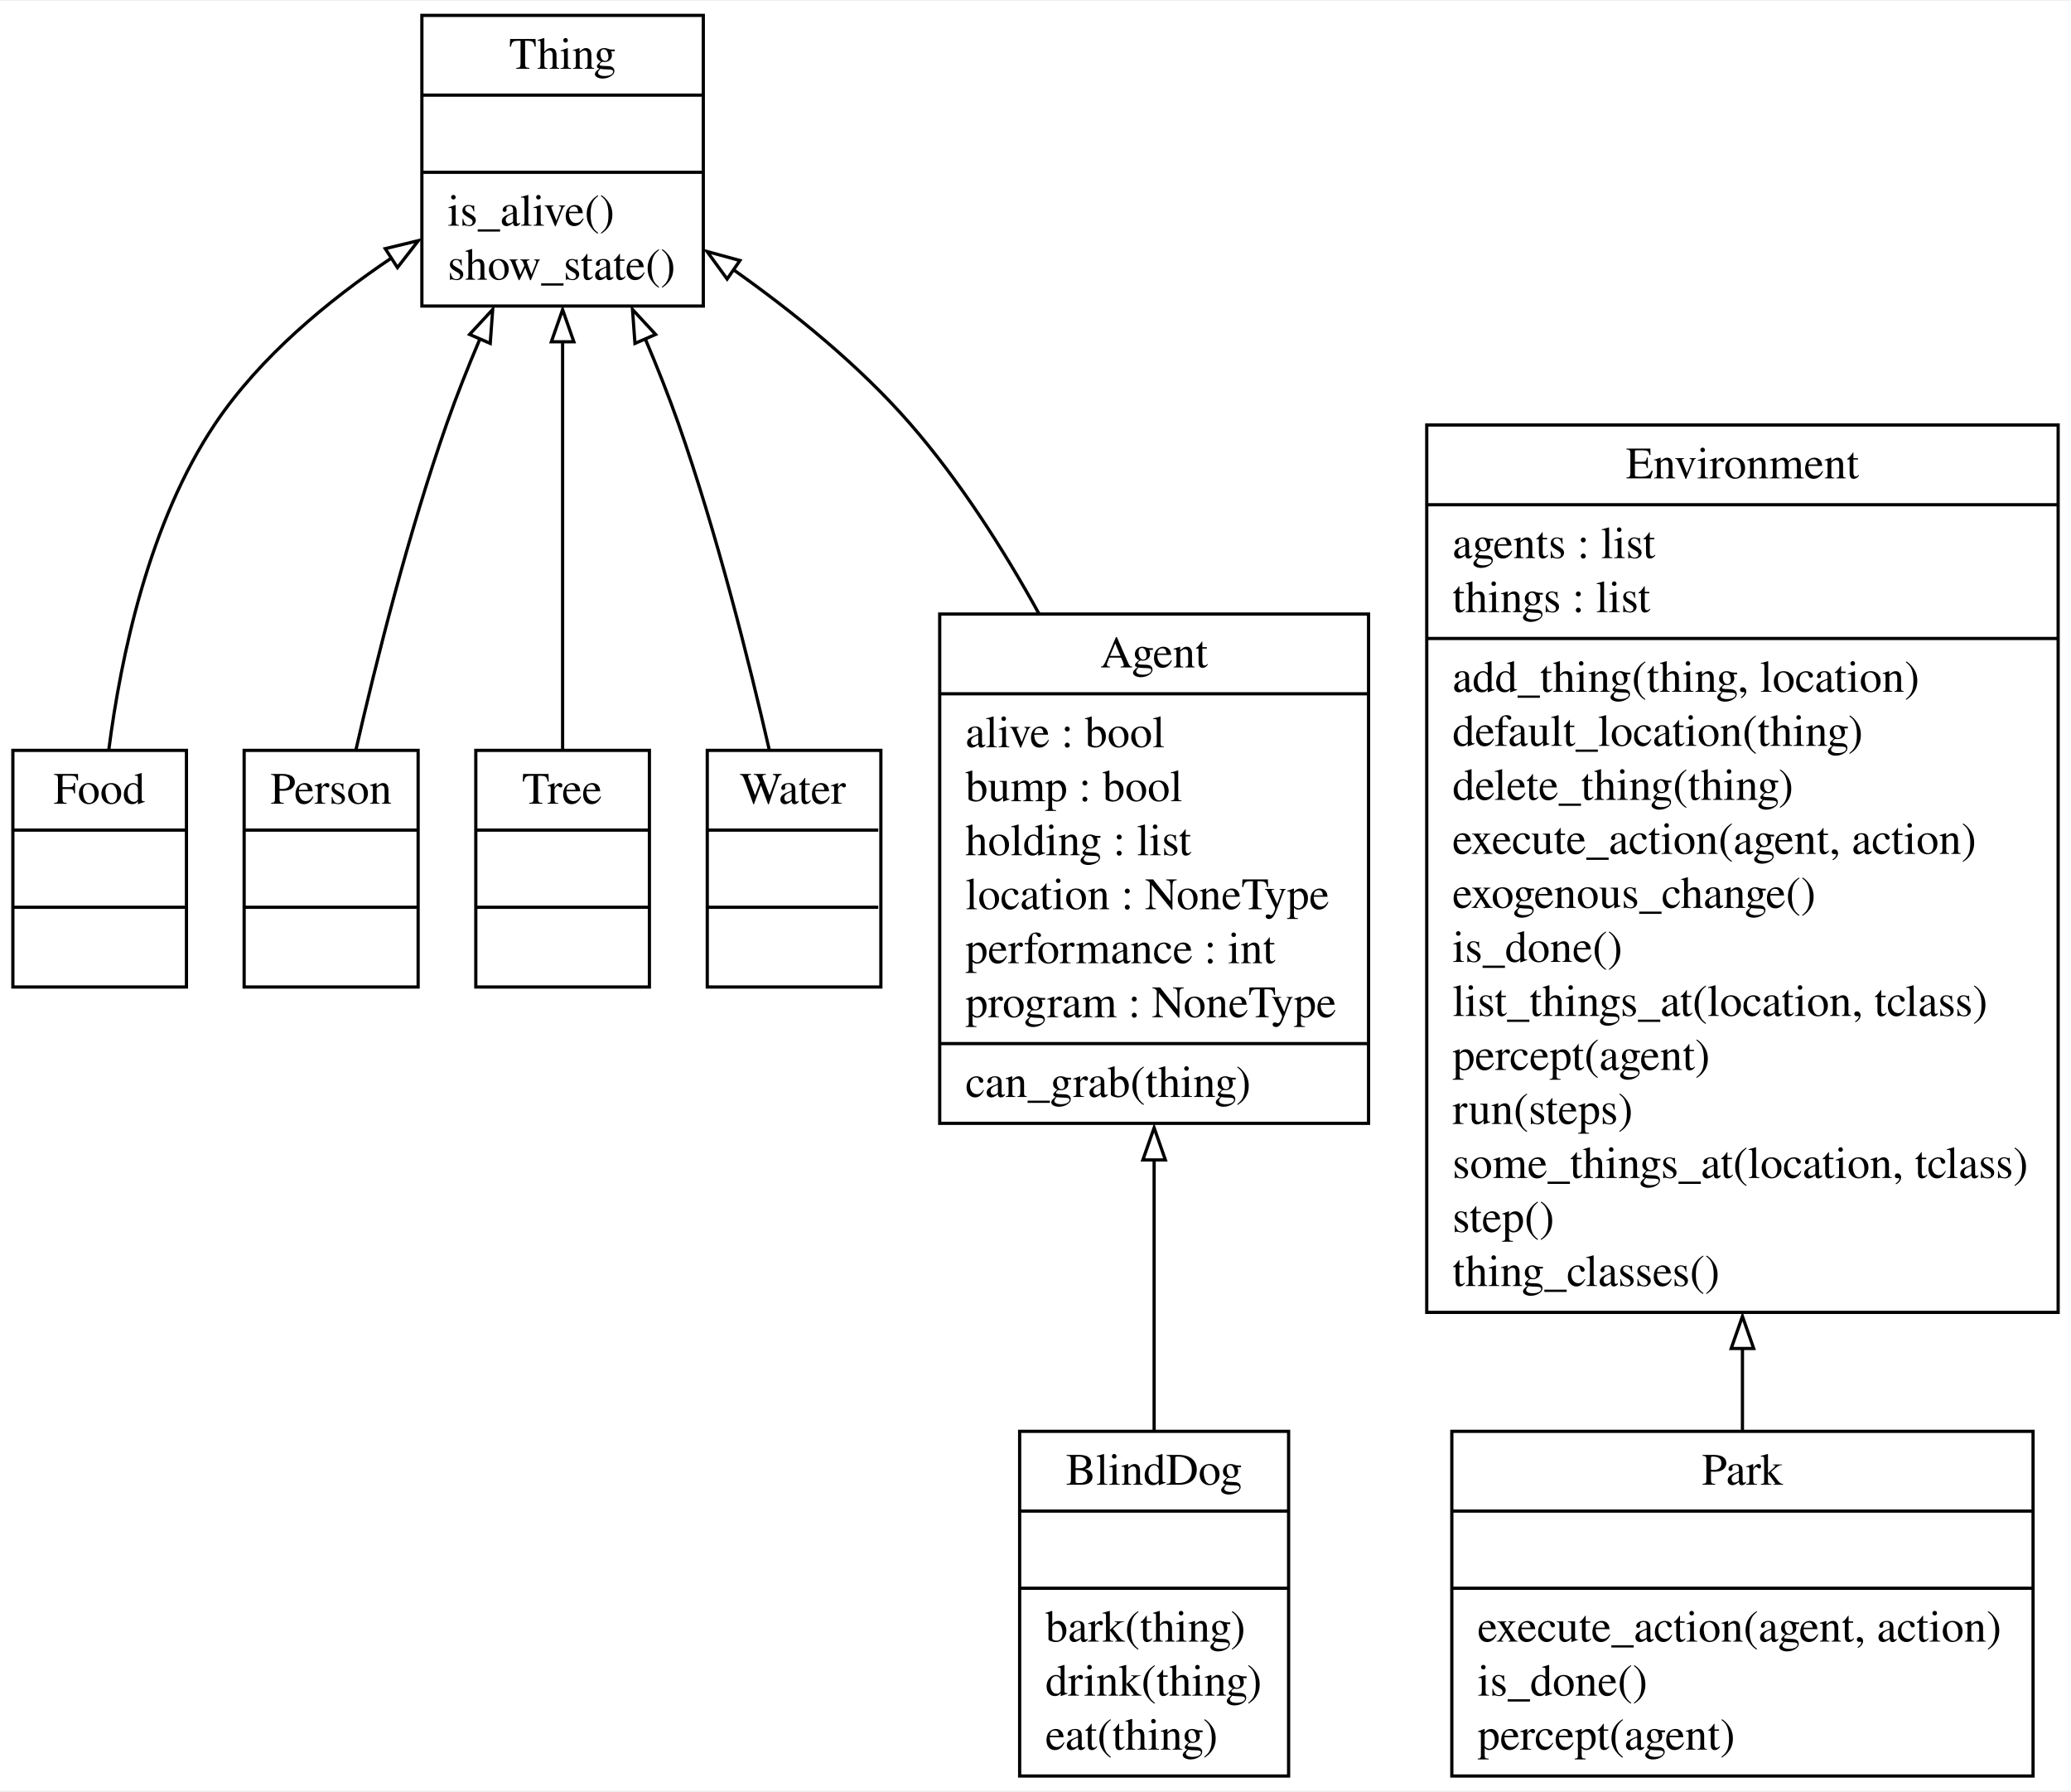
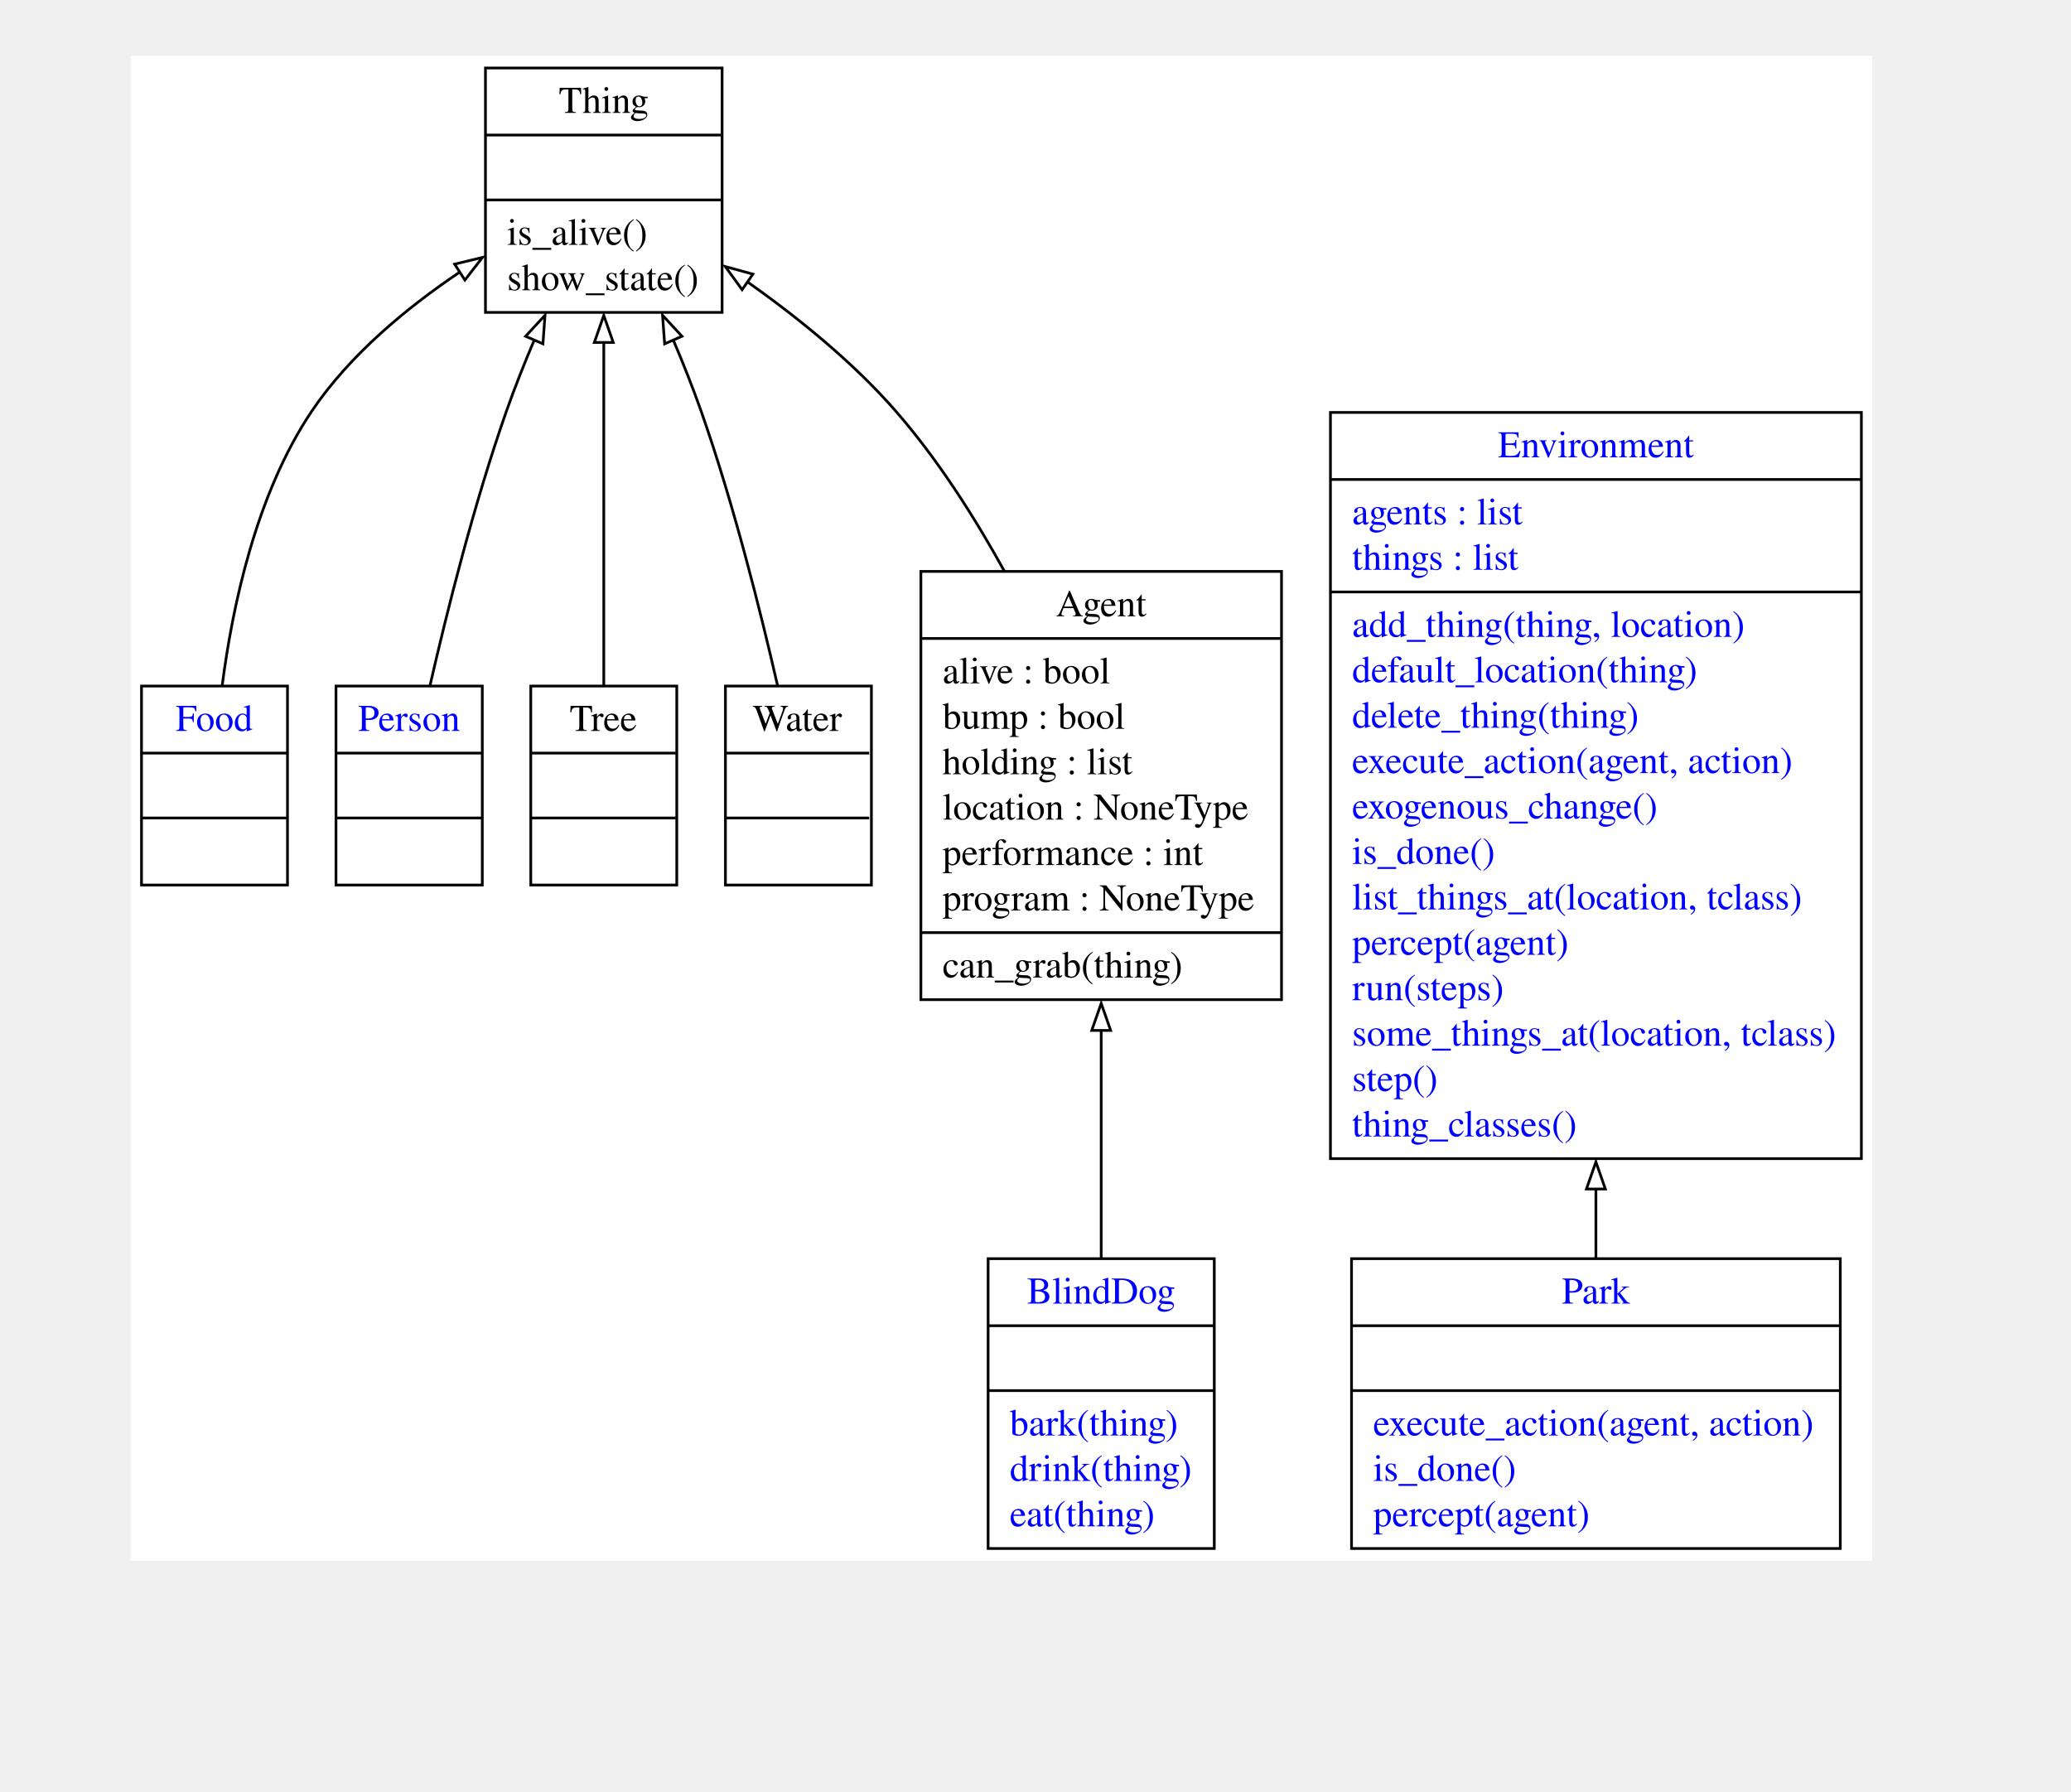
- <svg xmlns="http://www.w3.org/2000/svg" width="644pt" height="557pt" viewBox="0.00 0.00 644.2 556.6">
-   <g id="graph0" class="graph" transform="translate(4,552.6) scale(1)" data-name="classes">
+ <svg xmlns="http://www.w3.org/2000/svg" width="644pt" height="557pt" viewBox="0.00 0.00 644.20 556.60">
+   <g id="graph0" class="graph" transform="translate(44.01687,481.7594) scale(0.8408964)" data-name="classes">
    <polygon fill="white" stroke="none" points="-4,4 -4,-552.6 640.2,-552.6 640.2,4 -4,4" />
-     <g id="node1" class="node" pointer-events="visible" data-name="blinddog_simple_reflex.Agent">
+     <g id="node1" class="node" pointer-events="visible" data-name="yuenKwan_agent.Agent">
      <polygon fill="none" stroke="black" points="288.3,-203.5 288.3,-361.9 421.7,-361.9 421.7,-203.5 288.3,-203.5" />
      <text text-anchor="middle" x="355" y="-345.3" font-family="Times,serif" font-size="14.00">Agent</text>
-       <polyline fill="none" stroke="rgb(0, 0, 0)" points="288.3,-337.1 421.7,-337.1" />
+       <polyline fill="none" stroke="black" points="288.3,-337.1 421.7,-337.1" />
      <text text-anchor="start" x="296.3" y="-320.5" font-family="Times,serif" font-size="14.00">alive : bool</text>
      <text text-anchor="start" x="296.3" y="-303.7" font-family="Times,serif" font-size="14.00">bump : bool</text>
      <text text-anchor="start" x="296.3" y="-286.9" font-family="Times,serif" font-size="14.00">holding : list</text>
      <text text-anchor="start" x="296.3" y="-270.1" font-family="Times,serif" font-size="14.00">location : NoneType</text>
      <text text-anchor="start" x="296.3" y="-253.3" font-family="Times,serif" font-size="14.00">performance : int</text>
      <text text-anchor="start" x="296.3" y="-236.5" font-family="Times,serif" font-size="14.00">program : NoneType</text>
-       <polyline fill="none" stroke="rgb(0, 0, 0)" points="288.3,-228.3 421.7,-228.3" />
+       <polyline fill="none" stroke="black" points="288.3,-228.3 421.7,-228.3" />
      <text text-anchor="start" x="296.3" y="-211.7" font-family="Times,serif" font-size="14.00">can_grab(thing)</text>
    </g>
-     <g id="node7" class="node" pointer-events="visible" data-name="blinddog_simple_reflex.Thing">
+     <g id="node7" class="node" pointer-events="visible" data-name="yuenKwan_agent.Thing">
      <polygon fill="none" stroke="black" points="127.23,-457.7 127.23,-548.1 214.77,-548.1 214.77,-457.7 127.23,-457.7" />
      <text text-anchor="middle" x="171" y="-531.5" font-family="Times,serif" font-size="14.00">Thing</text>
      <polyline fill="none" stroke="black" points="127.23,-523.3 214.77,-523.3" />
      <polyline fill="none" stroke="black" points="127.23,-499.3 214.77,-499.3" />
      <text text-anchor="start" x="135.23" y="-482.7" font-family="Times,serif" font-size="14.00">is_alive()</text>
      <text text-anchor="start" x="135.23" y="-465.9" font-family="Times,serif" font-size="14.00">show_state()</text>
    </g>
-     <g id="edge1" class="edge" data-name="blinddog_simple_reflex.Agent-&gt;blinddog_simple_reflex.Thing">
+     <g id="edge1" class="edge" data-name="yuenKwan_agent.Agent-&gt;yuenKwan_agent.Thing">
      <path fill="none" stroke="black" d="M319.36,-361.68C308.05,-382.2 294.41,-403.52 279,-421.2 263.28,-439.24 242.89,-455.74 224.07,-469.05" />
      <polygon fill="none" stroke="black" points="222.18,-466.1 215.94,-474.66 226.16,-471.86 222.18,-466.1" />
    </g>
-     <g id="node2" class="node" pointer-events="visible" data-name="blinddog_simple_reflex.BlindDog">
+     <g id="node2" class="node" pointer-events="visible" data-name="yuenKwan_agent.BlindDog">
      <polygon fill="none" stroke="black" points="313.17,-0.5 313.17,-107.7 396.83,-107.7 396.83,-0.5 313.17,-0.5" />
-       <text text-anchor="middle" x="355" y="-91.1" font-family="Times,serif" font-size="14.00">BlindDog</text>
+       <text text-anchor="middle" x="355" y="-91.1" font-family="Times,serif" font-size="14.00" fill="rgb(0, 0, 255)">BlindDog</text>
      <polyline fill="none" stroke="black" points="313.17,-82.9 396.83,-82.9" />
      <polyline fill="none" stroke="black" points="313.17,-58.9 396.83,-58.9" />
-       <text text-anchor="start" x="321.17" y="-42.3" font-family="Times,serif" font-size="14.00">bark(thing)</text>
-       <text text-anchor="start" x="321.17" y="-25.5" font-family="Times,serif" font-size="14.00">drink(thing)</text>
-       <text text-anchor="start" x="321.17" y="-8.7" font-family="Times,serif" font-size="14.00">eat(thing)</text>
+       <text text-anchor="start" x="321.17" y="-42.3" font-family="Times,serif" font-size="14.00" fill="rgb(0, 0, 255)">bark(thing)</text>
+       <text text-anchor="start" x="321.17" y="-25.5" font-family="Times,serif" font-size="14.00" fill="rgb(0, 0, 255)">drink(thing)</text>
+       <text text-anchor="start" x="321.17" y="-8.7" font-family="Times,serif" font-size="14.00" fill="rgb(0, 0, 255)">eat(thing)</text>
    </g>
-     <g id="edge2" class="edge" data-name="blinddog_simple_reflex.BlindDog-&gt;blinddog_simple_reflex.Agent">
+     <g id="edge2" class="edge" data-name="yuenKwan_agent.BlindDog-&gt;yuenKwan_agent.Agent">
      <path fill="none" stroke="black" d="M355,-107.66C355,-132.82 355,-163.65 355,-192.34" />
      <polygon fill="none" stroke="black" points="351.5,-192.12 355,-202.12 358.5,-192.12 351.5,-192.12" />
    </g>
-     <g id="node3" class="node" pointer-events="visible" data-name="blinddog_simple_reflex.Environment">
+     <g id="node3" class="node" pointer-events="visible" data-name="yuenKwan_agent.Environment">
      <polygon fill="none" stroke="black" points="439.8,-144.7 439.8,-420.7 636.2,-420.7 636.2,-144.7 439.8,-144.7" />
-       <text text-anchor="middle" x="538" y="-404.1" font-family="Times,serif" font-size="14.00">Environment</text>
+       <text text-anchor="middle" x="538" y="-404.1" font-family="Times,serif" font-size="14.00" fill="rgb(0, 0, 255)">Environment</text>
      <polyline fill="none" stroke="black" points="439.8,-395.9 636.2,-395.9" />
-       <text text-anchor="start" x="447.8" y="-379.3" font-family="Times,serif" font-size="14.00">agents : list</text>
-       <text text-anchor="start" x="447.8" y="-362.5" font-family="Times,serif" font-size="14.00">things : list</text>
+       <text text-anchor="start" x="447.8" y="-379.3" font-family="Times,serif" font-size="14.00" fill="rgb(0, 0, 255)">agents : list</text>
+       <text text-anchor="start" x="447.8" y="-362.5" font-family="Times,serif" font-size="14.00" fill="rgb(0, 0, 255)">things : list</text>
      <polyline fill="none" stroke="black" points="439.8,-354.3 636.2,-354.3" />
-       <text text-anchor="start" x="447.8" y="-337.7" font-family="Times,serif" font-size="14.00">add_thing(thing, location)</text>
-       <text text-anchor="start" x="447.8" y="-320.9" font-family="Times,serif" font-size="14.00">default_location(thing)</text>
-       <text text-anchor="start" x="447.8" y="-304.1" font-family="Times,serif" font-size="14.00">delete_thing(thing)</text>
-       <text text-anchor="start" x="447.8" y="-287.3" font-family="Times,serif" font-size="14.00">execute_action(agent, action)</text>
-       <text text-anchor="start" x="447.8" y="-270.5" font-family="Times,serif" font-size="14.00">exogenous_change()</text>
-       <text text-anchor="start" x="447.8" y="-253.7" font-family="Times,serif" font-size="14.00">is_done()</text>
-       <text text-anchor="start" x="447.8" y="-236.9" font-family="Times,serif" font-size="14.00">list_things_at(location, tclass)</text>
-       <text text-anchor="start" x="447.8" y="-220.1" font-family="Times,serif" font-size="14.00">percept(agent)</text>
-       <text text-anchor="start" x="447.8" y="-203.3" font-family="Times,serif" font-size="14.00">run(steps)</text>
-       <text text-anchor="start" x="447.8" y="-186.5" font-family="Times,serif" font-size="14.00">some_things_at(location, tclass)</text>
-       <text text-anchor="start" x="447.8" y="-169.7" font-family="Times,serif" font-size="14.00">step()</text>
-       <text text-anchor="start" x="447.8" y="-152.9" font-family="Times,serif" font-size="14.00">thing_classes()</text>
+       <text text-anchor="start" x="447.8" y="-337.7" font-family="Times,serif" font-size="14.00" fill="rgb(0, 0, 255)">add_thing(thing, location)</text>
+       <text text-anchor="start" x="447.8" y="-320.9" font-family="Times,serif" font-size="14.00" fill="rgb(0, 0, 255)">default_location(thing)</text>
+       <text text-anchor="start" x="447.8" y="-304.1" font-family="Times,serif" font-size="14.00" fill="rgb(0, 0, 255)">delete_thing(thing)</text>
+       <text text-anchor="start" x="447.8" y="-287.3" font-family="Times,serif" font-size="14.00" fill="rgb(0, 0, 255)">execute_action(agent, action)</text>
+       <text text-anchor="start" x="447.8" y="-270.5" font-family="Times,serif" font-size="14.00" fill="rgb(0, 0, 255)">exogenous_change()</text>
+       <text text-anchor="start" x="447.8" y="-253.7" font-family="Times,serif" font-size="14.00" fill="rgb(0, 0, 255)">is_done()</text>
+       <text text-anchor="start" x="447.8" y="-236.9" font-family="Times,serif" font-size="14.00" fill="rgb(0, 0, 255)">list_things_at(location, tclass)</text>
+       <text text-anchor="start" x="447.8" y="-220.1" font-family="Times,serif" font-size="14.00" fill="rgb(0, 0, 255)">percept(agent)</text>
+       <text text-anchor="start" x="447.8" y="-203.3" font-family="Times,serif" font-size="14.00" fill="rgb(0, 0, 255)">run(steps)</text>
+       <text text-anchor="start" x="447.8" y="-186.5" font-family="Times,serif" font-size="14.00" fill="rgb(0, 0, 255)">some_things_at(location, tclass)</text>
+       <text text-anchor="start" x="447.8" y="-169.7" font-family="Times,serif" font-size="14.00" fill="rgb(0, 0, 255)">step()</text>
+       <text text-anchor="start" x="447.8" y="-152.9" font-family="Times,serif" font-size="14.00" fill="rgb(0, 0, 255)">thing_classes()</text>
    </g>
-     <g id="node4" class="node" pointer-events="visible" data-name="blinddog_simple_reflex.Food">
+     <g id="node4" class="node" pointer-events="visible" data-name="yuenKwan_agent.Food">
      <polygon fill="none" stroke="black" points="0,-245.9 0,-319.5 54,-319.5 54,-245.9 0,-245.9" />
-       <text text-anchor="middle" x="26.89" y="-302.9" font-family="Times,serif" font-size="14.00">Food</text>
+       <text text-anchor="middle" x="26.89" y="-302.9" font-family="Times,serif" font-size="14.00" fill="rgb(0, 0, 255)">Food</text>
      <polyline fill="none" stroke="black" points="0,-294.7 53.79,-294.7" />
      <polyline fill="none" stroke="black" points="0,-270.7 53.79,-270.7" />
-       <text text-anchor="middle" x="26.89" y="-254.1" font-family="Times,serif" font-size="14.00"> </text>
+       <text text-anchor="middle" x="26.89" y="-254.1" font-family="Times,serif" font-size="14.00" fill="rgb(0, 0, 255)"> </text>
    </g>
-     <g id="edge3" class="edge" data-name="blinddog_simple_reflex.Food-&gt;blinddog_simple_reflex.Thing">
+     <g id="edge3" class="edge" data-name="yuenKwan_agent.Food-&gt;yuenKwan_agent.Thing">
      <path fill="none" stroke="black" d="M29.81,-319.4C33.58,-348.85 42.4,-390.6 63,-421.2 76.93,-441.89 97.98,-459.34 117.8,-472.66" />
      <polygon fill="none" stroke="black" points="115.83,-475.55 126.13,-478.04 119.63,-469.67 115.83,-475.55" />
    </g>
-     <g id="node5" class="node" pointer-events="visible" data-name="blinddog_simple_reflex.Park">
+     <g id="node5" class="node" pointer-events="visible" data-name="yuenKwan_agent.Park">
      <polygon fill="none" stroke="black" points="447.6,-0.5 447.6,-107.7 628.4,-107.7 628.4,-0.5 447.6,-0.5" />
-       <text text-anchor="middle" x="538" y="-91.1" font-family="Times,serif" font-size="14.00">Park</text>
+       <text text-anchor="middle" x="538" y="-91.1" font-family="Times,serif" font-size="14.00" fill="rgb(0, 0, 255)">Park</text>
      <polyline fill="none" stroke="black" points="447.6,-82.9 628.4,-82.9" />
      <polyline fill="none" stroke="black" points="447.6,-58.9 628.4,-58.9" />
-       <text text-anchor="start" x="455.6" y="-42.3" font-family="Times,serif" font-size="14.00">execute_action(agent, action)</text>
-       <text text-anchor="start" x="455.6" y="-25.5" font-family="Times,serif" font-size="14.00">is_done()</text>
-       <text text-anchor="start" x="455.6" y="-8.7" font-family="Times,serif" font-size="14.00">percept(agent)</text>
+       <text text-anchor="start" x="455.6" y="-42.3" font-family="Times,serif" font-size="14.00" fill="rgb(0, 0, 255)">execute_action(agent, action)</text>
+       <text text-anchor="start" x="455.6" y="-25.5" font-family="Times,serif" font-size="14.00" fill="rgb(0, 0, 255)">is_done()</text>
+       <text text-anchor="start" x="455.6" y="-8.7" font-family="Times,serif" font-size="14.00" fill="rgb(0, 0, 255)">percept(agent)</text>
    </g>
-     <g id="edge4" class="edge" data-name="blinddog_simple_reflex.Park-&gt;blinddog_simple_reflex.Environment">
+     <g id="edge4" class="edge" data-name="yuenKwan_agent.Park-&gt;yuenKwan_agent.Environment">
      <path fill="none" stroke="black" d="M538,-107.66C538,-115.84 538,-124.61 538,-133.73" />
      <polygon fill="none" stroke="black" points="534.5,-133.47 538,-143.47 541.5,-133.47 534.5,-133.47" />
    </g>
-     <g id="node6" class="node" pointer-events="visible" data-name="blinddog_simple_reflex.Person">
+     <g id="node6" class="node" pointer-events="visible" data-name="yuenKwan_agent.Person">
      <polygon fill="none" stroke="black" points="71.94,-245.9 71.94,-319.5 126.06,-319.5 126.06,-245.9 71.94,-245.9" />
-       <text text-anchor="middle" x="99" y="-302.9" font-family="Times,serif" font-size="14.00">Person</text>
+       <text text-anchor="middle" x="99" y="-302.9" font-family="Times,serif" font-size="14.00" fill="rgb(0, 0, 255)">Person</text>
      <polyline fill="none" stroke="black" points="71.94,-294.7 126.06,-294.7" />
      <polyline fill="none" stroke="black" points="71.94,-270.7 126.06,-270.7" />
-       <text text-anchor="middle" x="99" y="-254.1" font-family="Times,serif" font-size="14.00"> </text>
+       <text text-anchor="middle" x="99" y="-254.1" font-family="Times,serif" font-size="14.00" fill="rgb(0, 0, 255)"> </text>
    </g>
-     <g id="edge5" class="edge" data-name="blinddog_simple_reflex.Person-&gt;blinddog_simple_reflex.Thing">
+     <g id="edge5" class="edge" data-name="yuenKwan_agent.Person-&gt;yuenKwan_agent.Thing">
      <path fill="none" stroke="black" d="M106.61,-319.22C113.03,-347.27 123.06,-387.21 135,-421.2 138.04,-429.84 141.62,-438.85 145.32,-447.57" />
      <polygon fill="none" stroke="black" points="142.07,-448.87 149.26,-456.64 148.49,-446.08 142.07,-448.87" />
    </g>
-     <g id="node8" class="node" pointer-events="visible" data-name="blinddog_simple_reflex.Tree">
+     <g id="node8" class="node" pointer-events="visible" data-name="yuenKwan_agent.Tree">
      <polygon fill="none" stroke="black" points="144,-245.9 144,-319.5 198,-319.5 198,-245.9 144,-245.9" />
      <text text-anchor="middle" x="170.82" y="-302.9" font-family="Times,serif" font-size="14.00">Tree</text>
      <polyline fill="none" stroke="black" points="144,-294.7 197.64,-294.7" />
      <polyline fill="none" stroke="black" points="144,-270.7 197.64,-270.7" />
      <text text-anchor="middle" x="170.82" y="-254.1" font-family="Times,serif" font-size="14.00"> </text>
    </g>
-     <g id="edge6" class="edge" data-name="blinddog_simple_reflex.Tree-&gt;blinddog_simple_reflex.Thing">
+     <g id="edge6" class="edge" data-name="yuenKwan_agent.Tree-&gt;yuenKwan_agent.Thing">
      <path fill="none" stroke="black" d="M171,-319.24C171,-353.76 171,-406.65 171,-446.65" />
      <polygon fill="none" stroke="black" points="167.5,-446.58 171,-456.58 174.5,-446.58 167.5,-446.58" />
    </g>
-     <g id="node9" class="node" pointer-events="visible" data-name="blinddog_simple_reflex.Water">
+     <g id="node9" class="node" pointer-events="visible" data-name="yuenKwan_agent.Water">
      <polygon fill="none" stroke="black" points="216,-245.9 216,-319.5 270,-319.5 270,-245.9 216,-245.9" />
      <text text-anchor="middle" x="242.6" y="-302.9" font-family="Times,serif" font-size="14.00">Water</text>
      <polyline fill="none" stroke="black" points="216,-294.7 269.19,-294.7" />
      <polyline fill="none" stroke="black" points="216,-270.7 269.19,-270.7" />
      <text text-anchor="middle" x="242.6" y="-254.1" font-family="Times,serif" font-size="14.00"> </text>
    </g>
-     <g id="edge7" class="edge" data-name="blinddog_simple_reflex.Water-&gt;blinddog_simple_reflex.Thing">
+     <g id="edge7" class="edge" data-name="yuenKwan_agent.Water-&gt;yuenKwan_agent.Thing">
      <path fill="none" stroke="black" d="M235.39,-319.22C228.97,-347.27 218.94,-387.21 207,-421.2 203.96,-429.84 200.38,-438.85 196.68,-447.57" />
      <polygon fill="none" stroke="black" points="193.51,-446.08 192.74,-456.64 199.93,-448.87 193.51,-446.08" />
    </g>
  </g>
</svg>
